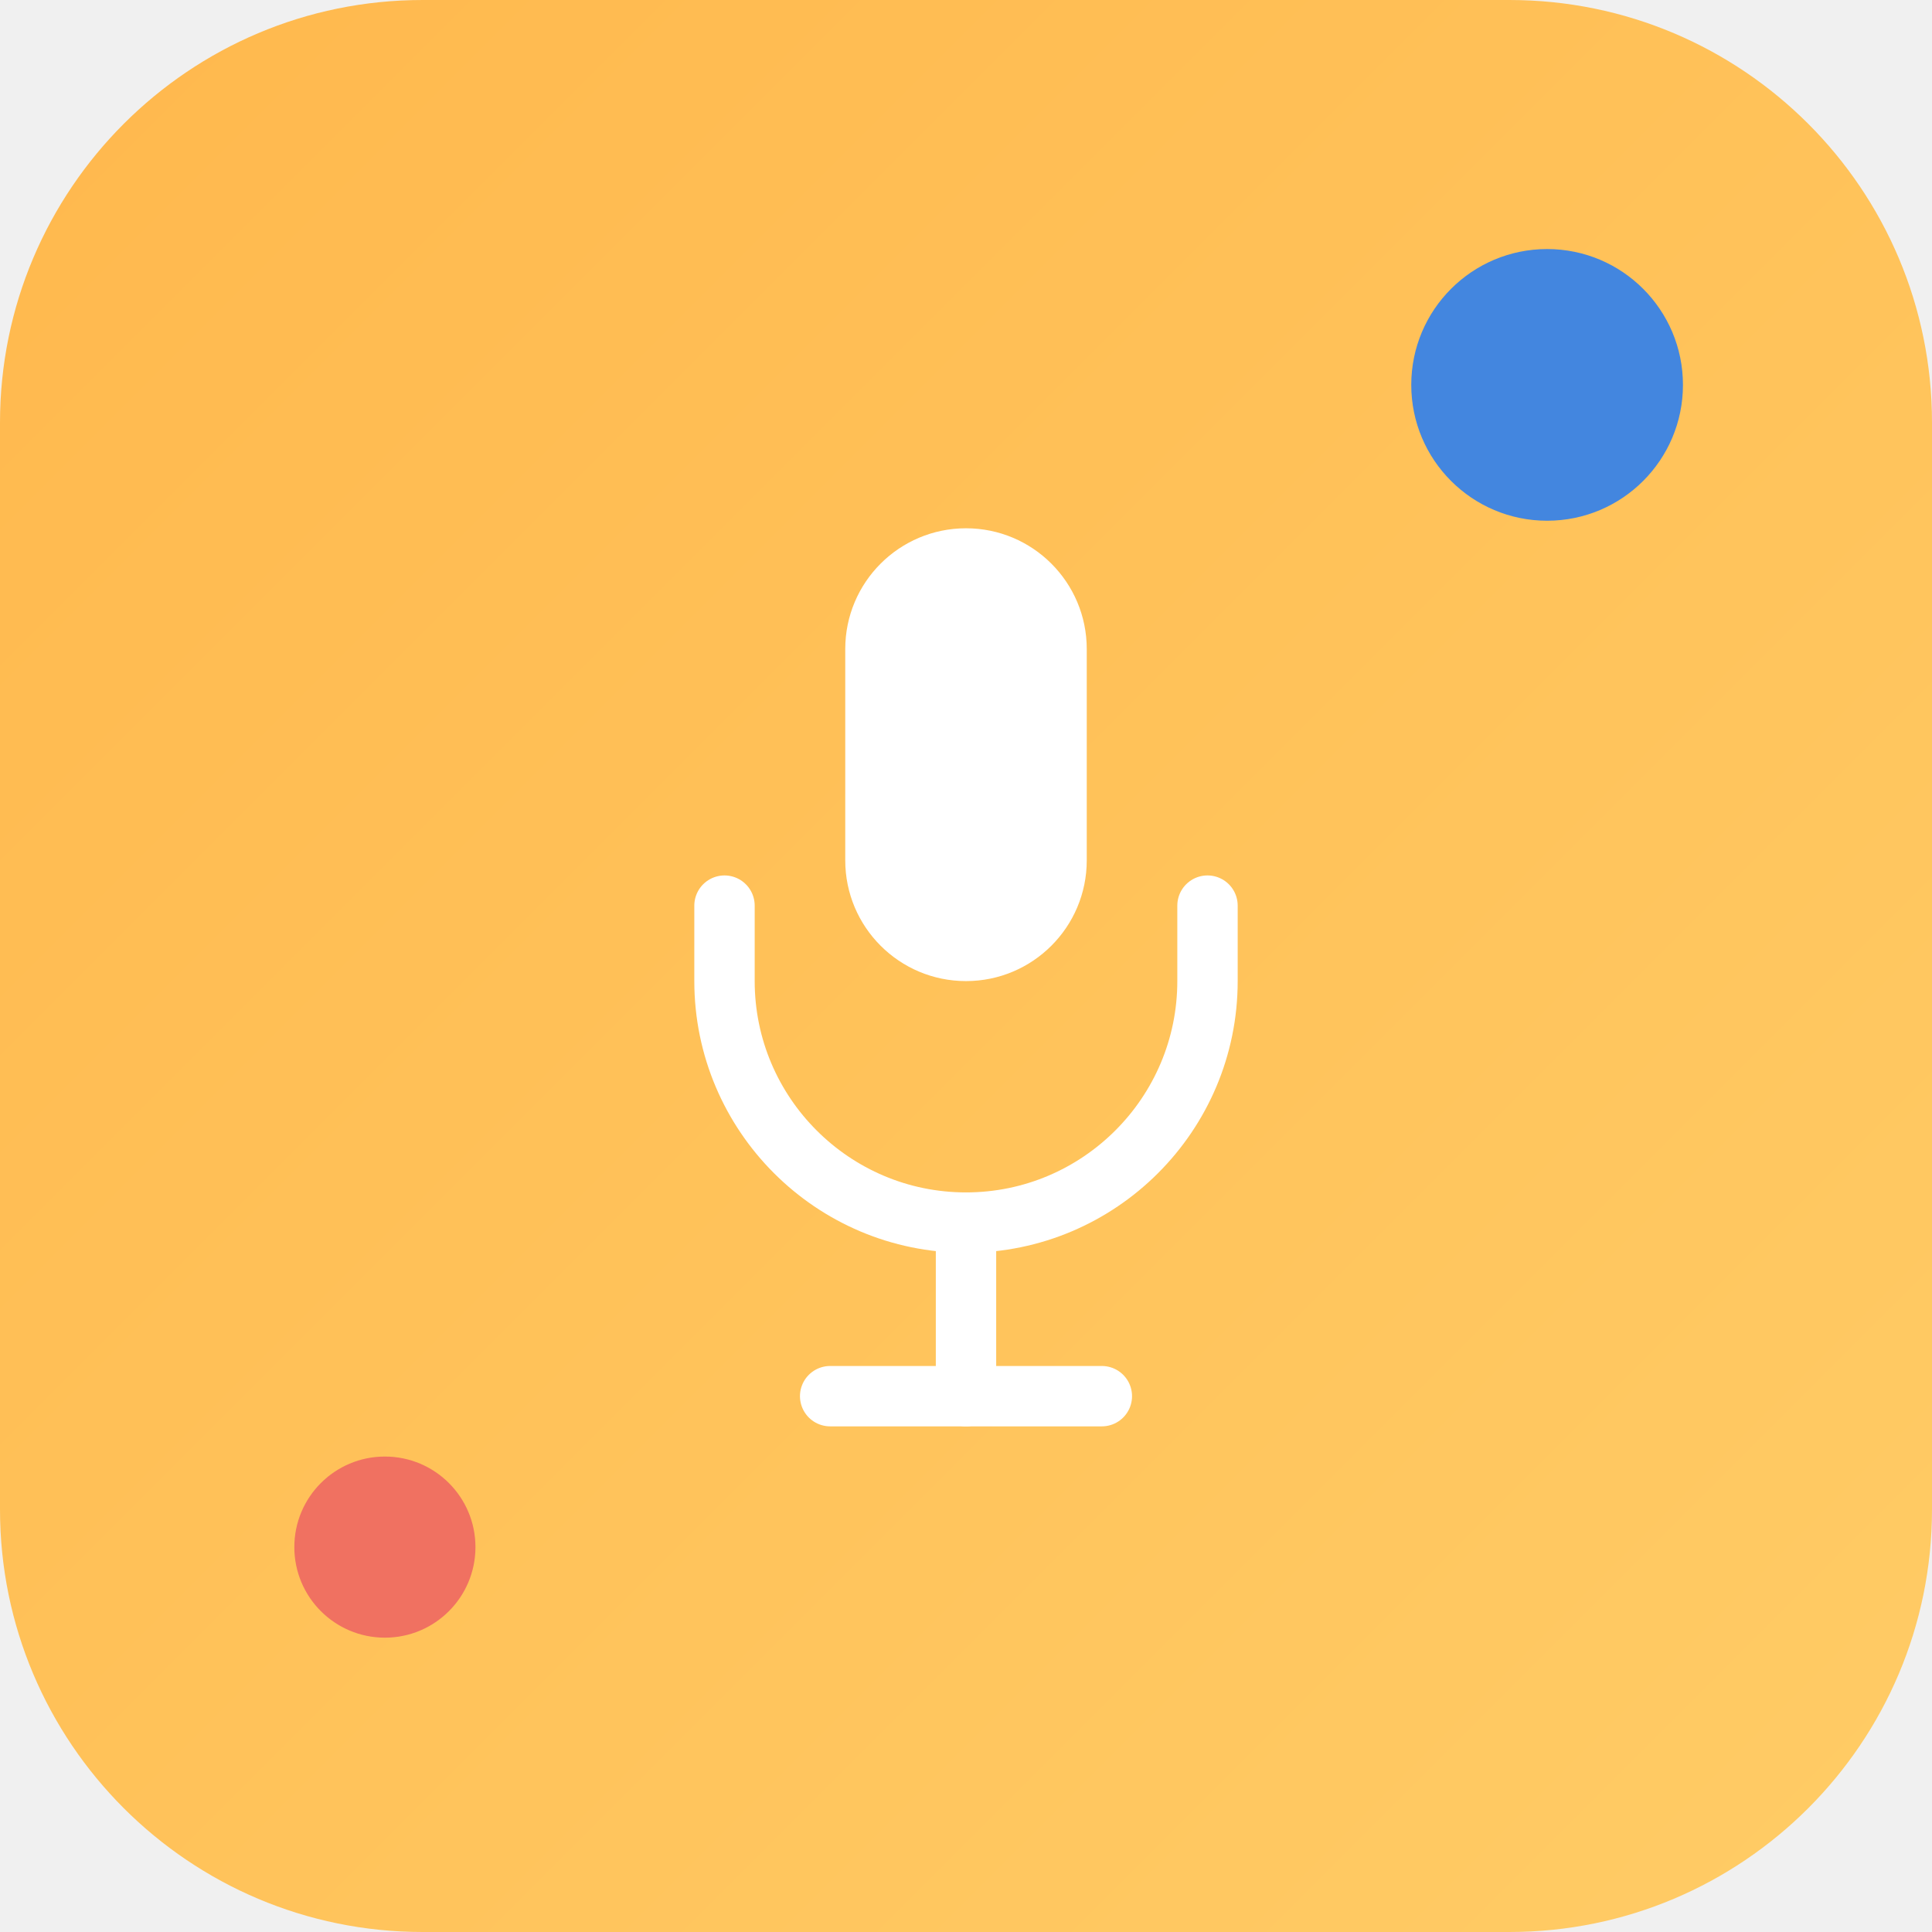
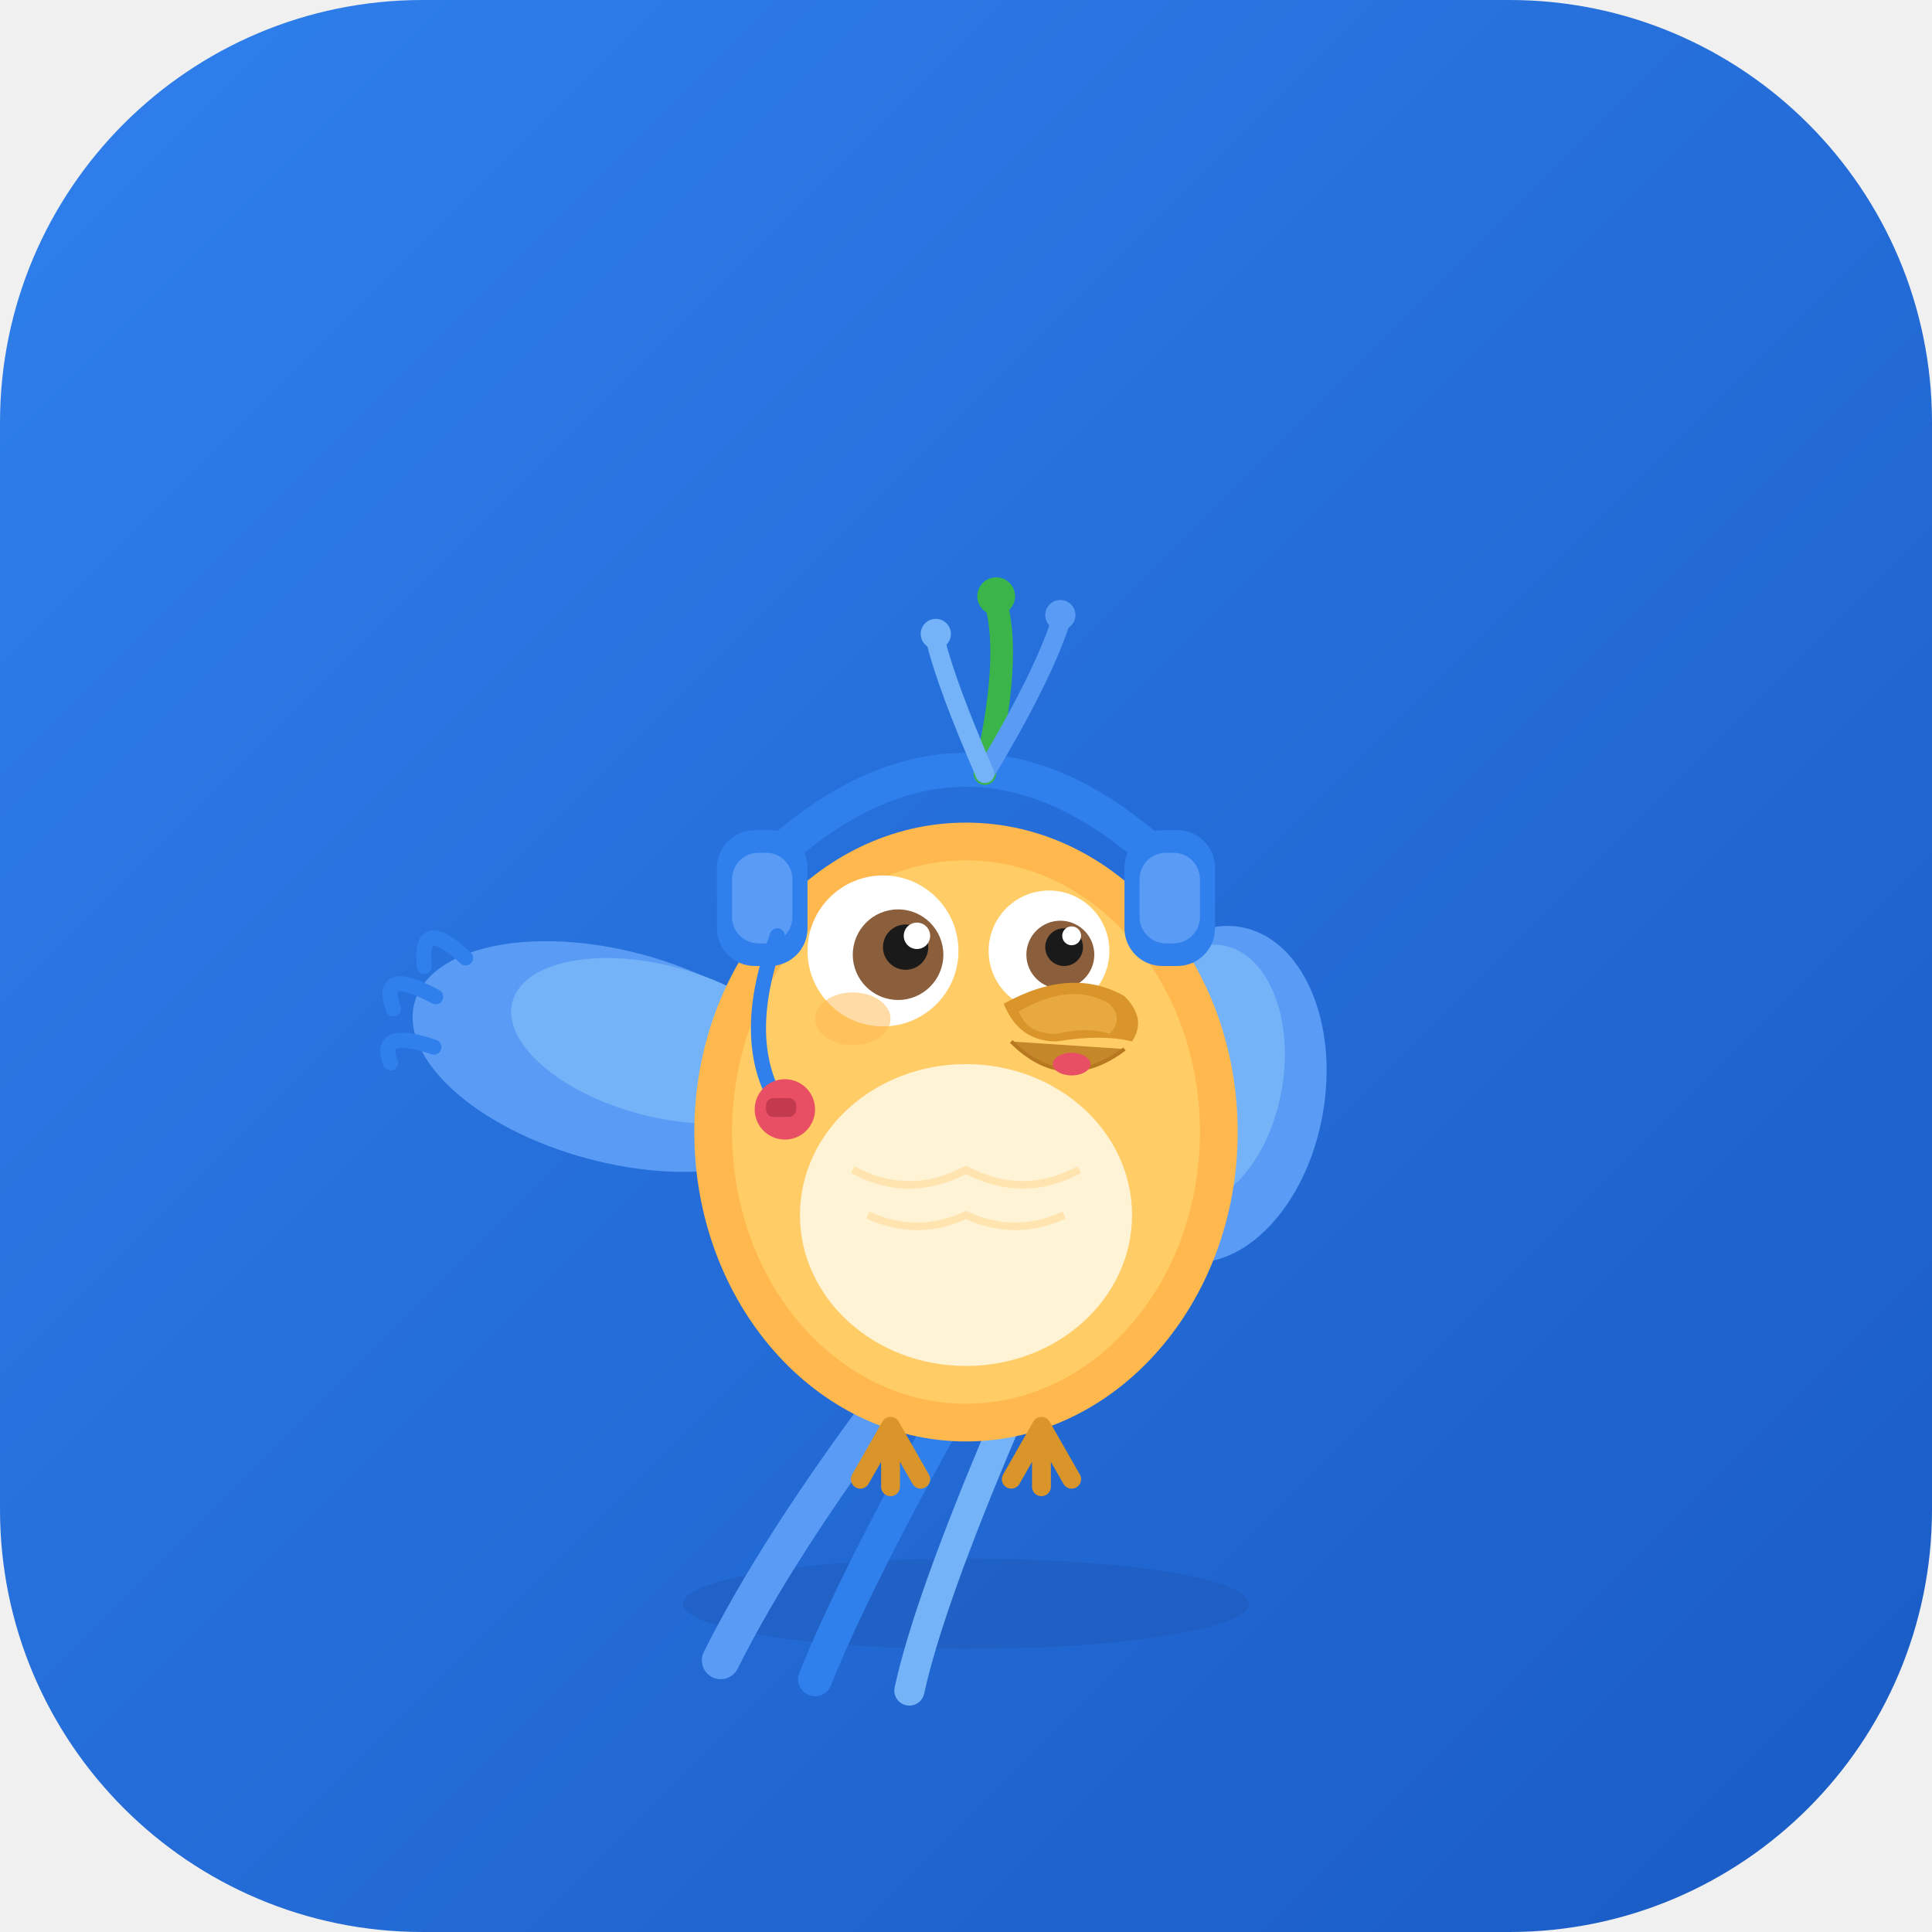
<svg xmlns="http://www.w3.org/2000/svg" viewBox="0 0 512 512">
  <defs>
    <linearGradient id="bg" x1="0%" y1="0%" x2="100%" y2="100%">
-       <stop offset="0%" stop-color="#FFB84D" />
-       <stop offset="100%" stop-color="#FFCC66" />
+       <stop offset="0%" stop-color="#2F80ED" />
+       <stop offset="100%" stop-color="#1A5BC4" />
    </linearGradient>
  </defs>
  <rect width="512" height="512" rx="112" fill="url(#bg)" />
-   <rect x="224" y="140" width="64" height="120" rx="32" fill="#fff" />
-   <path d="M192 240v20c0 35.3 28.7 64 64 64s64-28.7 64-64v-20" fill="none" stroke="#fff" stroke-width="16" stroke-linecap="round" />
-   <line x1="256" y1="324" x2="256" y2="370" stroke="#fff" stroke-width="16" stroke-linecap="round" />
-   <line x1="220" y1="370" x2="292" y2="370" stroke="#fff" stroke-width="16" stroke-linecap="round" />
-   <circle cx="410" cy="102" r="36" fill="#2F80ED" opacity="0.9" />
-   <circle cx="102" cy="410" r="24" fill="#E94F64" opacity="0.7" />
+   <g transform="translate(256,270)">
+     <ellipse cx="0" cy="155" rx="75" ry="12" fill="#1A4DA0" opacity="0.25" />
+     <path d="M-20 100 Q-50 140 -65 170" stroke="#5A9CF5" stroke-width="10" fill="none" stroke-linecap="round" />
+     <path d="M-5 105 Q-30 150 -40 175" stroke="#2F80ED" stroke-width="9" fill="none" stroke-linecap="round" />
+     <path d="M10 108 Q-10 155 -15 178" stroke="#74B3F7" stroke-width="8" fill="none" stroke-linecap="round" />
+     <g transform="rotate(15, -75, 20)">
+       <ellipse cx="-95" cy="15" rx="55" ry="28" fill="#5A9CF5" />
+       <ellipse cx="-85" cy="8" rx="40" ry="20" fill="#74B3F7" />
+       <path d="M-140 0 Q-155 -8 -150 5" stroke="#2F80ED" stroke-width="4" fill="none" stroke-linecap="round" />
+       <path d="M-145 12 Q-162 8 -155 18" stroke="#2F80ED" stroke-width="4" fill="none" stroke-linecap="round" />
+       <path d="M-142 25 Q-158 24 -152 32" stroke="#2F80ED" stroke-width="4" fill="none" stroke-linecap="round" />
+     </g>
+     <ellipse cx="65" cy="20" rx="30" ry="45" fill="#5A9CF5" transform="rotate(10,65,20)" />
+     <ellipse cx="62" cy="15" rx="22" ry="35" fill="#74B3F7" transform="rotate(10,62,15)" />
+     <ellipse cx="0" cy="30" rx="72" ry="82" fill="#FFB84D" />
+     <ellipse cx="0" cy="30" rx="62" ry="72" fill="#FFCC66" />
+     <ellipse cx="0" cy="52" rx="44" ry="40" fill="#FFF3D6" />
+     <path d="M-30 40 Q-15 48 0 40 Q15 48 30 40" fill="none" stroke="#FFE4B0" stroke-width="2" />
+     <path d="M-26 52 Q-13 58 0 52 Q13 58 26 52" fill="none" stroke="#FFE4B0" stroke-width="2" />
+     <path d="M-52 -42 Q0 -90 52 -42" fill="none" stroke="#2F80ED" stroke-width="9" stroke-linecap="round" />
+     <path d="M5 -65 Q12 -95 8 -110" stroke="#3BB54A" stroke-width="6" fill="none" stroke-linecap="round" />
+     <path d="M5 -65 Q20 -90 25 -105" stroke="#5A9CF5" stroke-width="5" fill="none" stroke-linecap="round" />
+     <path d="M5 -65 Q-5 -88 -8 -100" stroke="#74B3F7" stroke-width="5" fill="none" stroke-linecap="round" />
+     <circle cx="8" cy="-112" r="5" fill="#3BB54A" />
+     <circle cx="25" cy="-107" r="4" fill="#5A9CF5" />
+     <circle cx="-8" cy="-102" r="4" fill="#74B3F7" />
+     <rect x="-66" y="-50" width="24" height="36" rx="10" fill="#2F80ED" />
+     <rect x="42" y="-50" width="24" height="36" rx="10" fill="#2F80ED" />
+     <rect x="-62" y="-44" width="16" height="24" rx="7" fill="#5A9CF5" />
+     <rect x="46" y="-44" width="16" height="24" rx="7" fill="#5A9CF5" />
+     <path d="M-50 -22 Q-60 5 -50 22" fill="none" stroke="#2F80ED" stroke-width="4" stroke-linecap="round" />
+     <circle cx="-48" cy="24" r="8" fill="#E94F64" />
+     <rect x="-53" y="21" width="8" height="5" rx="2" fill="#C33A4E" />
+     <circle cx="-22" cy="-18" r="20" fill="#fff" />
+     <circle cx="22" cy="-18" r="16" fill="#fff" />
+     <circle cx="-18" cy="-17" r="12" fill="#8B5E3C" />
+     <circle cx="25" cy="-17" r="9" fill="#8B5E3C" />
+     <circle cx="-16" cy="-19" r="6" fill="#1A1A1B" />
+     <circle cx="26" cy="-19" r="5" fill="#1A1A1B" />
+     <circle cx="-13" cy="-22" r="3.5" fill="#fff" />
+     <circle cx="28" cy="-22" r="2.5" fill="#fff" />
+     <path d="M10 -4 Q28 -14 42 -6 Q48 0 44 6 Q36 4 24 6 Q14 6 10 -4 Z" fill="#D9952A" />
+     <path d="M14 -2 Q28 -10 38 -4 Q42 0 38 4 Q32 2 24 4 Q16 4 14 -2 Z" fill="#E8A940" />
+     <path d="M12 6 Q26 20 42 8" fill="#C4872A" stroke="#B87820" stroke-width="1" />
+     <ellipse cx="28" cy="12" rx="5" ry="3" fill="#E94F64" />
+     <ellipse cx="-30" cy="0" rx="10" ry="7" fill="#FFB84D" opacity="0.5" />
+     <g transform="translate(-20, 108)">
+       <path d="M0 0 L-8 14 M0 0 L0 16 M0 0 L8 14" stroke="#D9952A" stroke-width="5" stroke-linecap="round" />
+     </g>
+     <g transform="translate(20, 108)">
+       <path d="M0 0 L-8 14 M0 0 L0 16 M0 0 L8 14" stroke="#D9952A" stroke-width="5" stroke-linecap="round" />
+     </g>
+   </g>
</svg>
